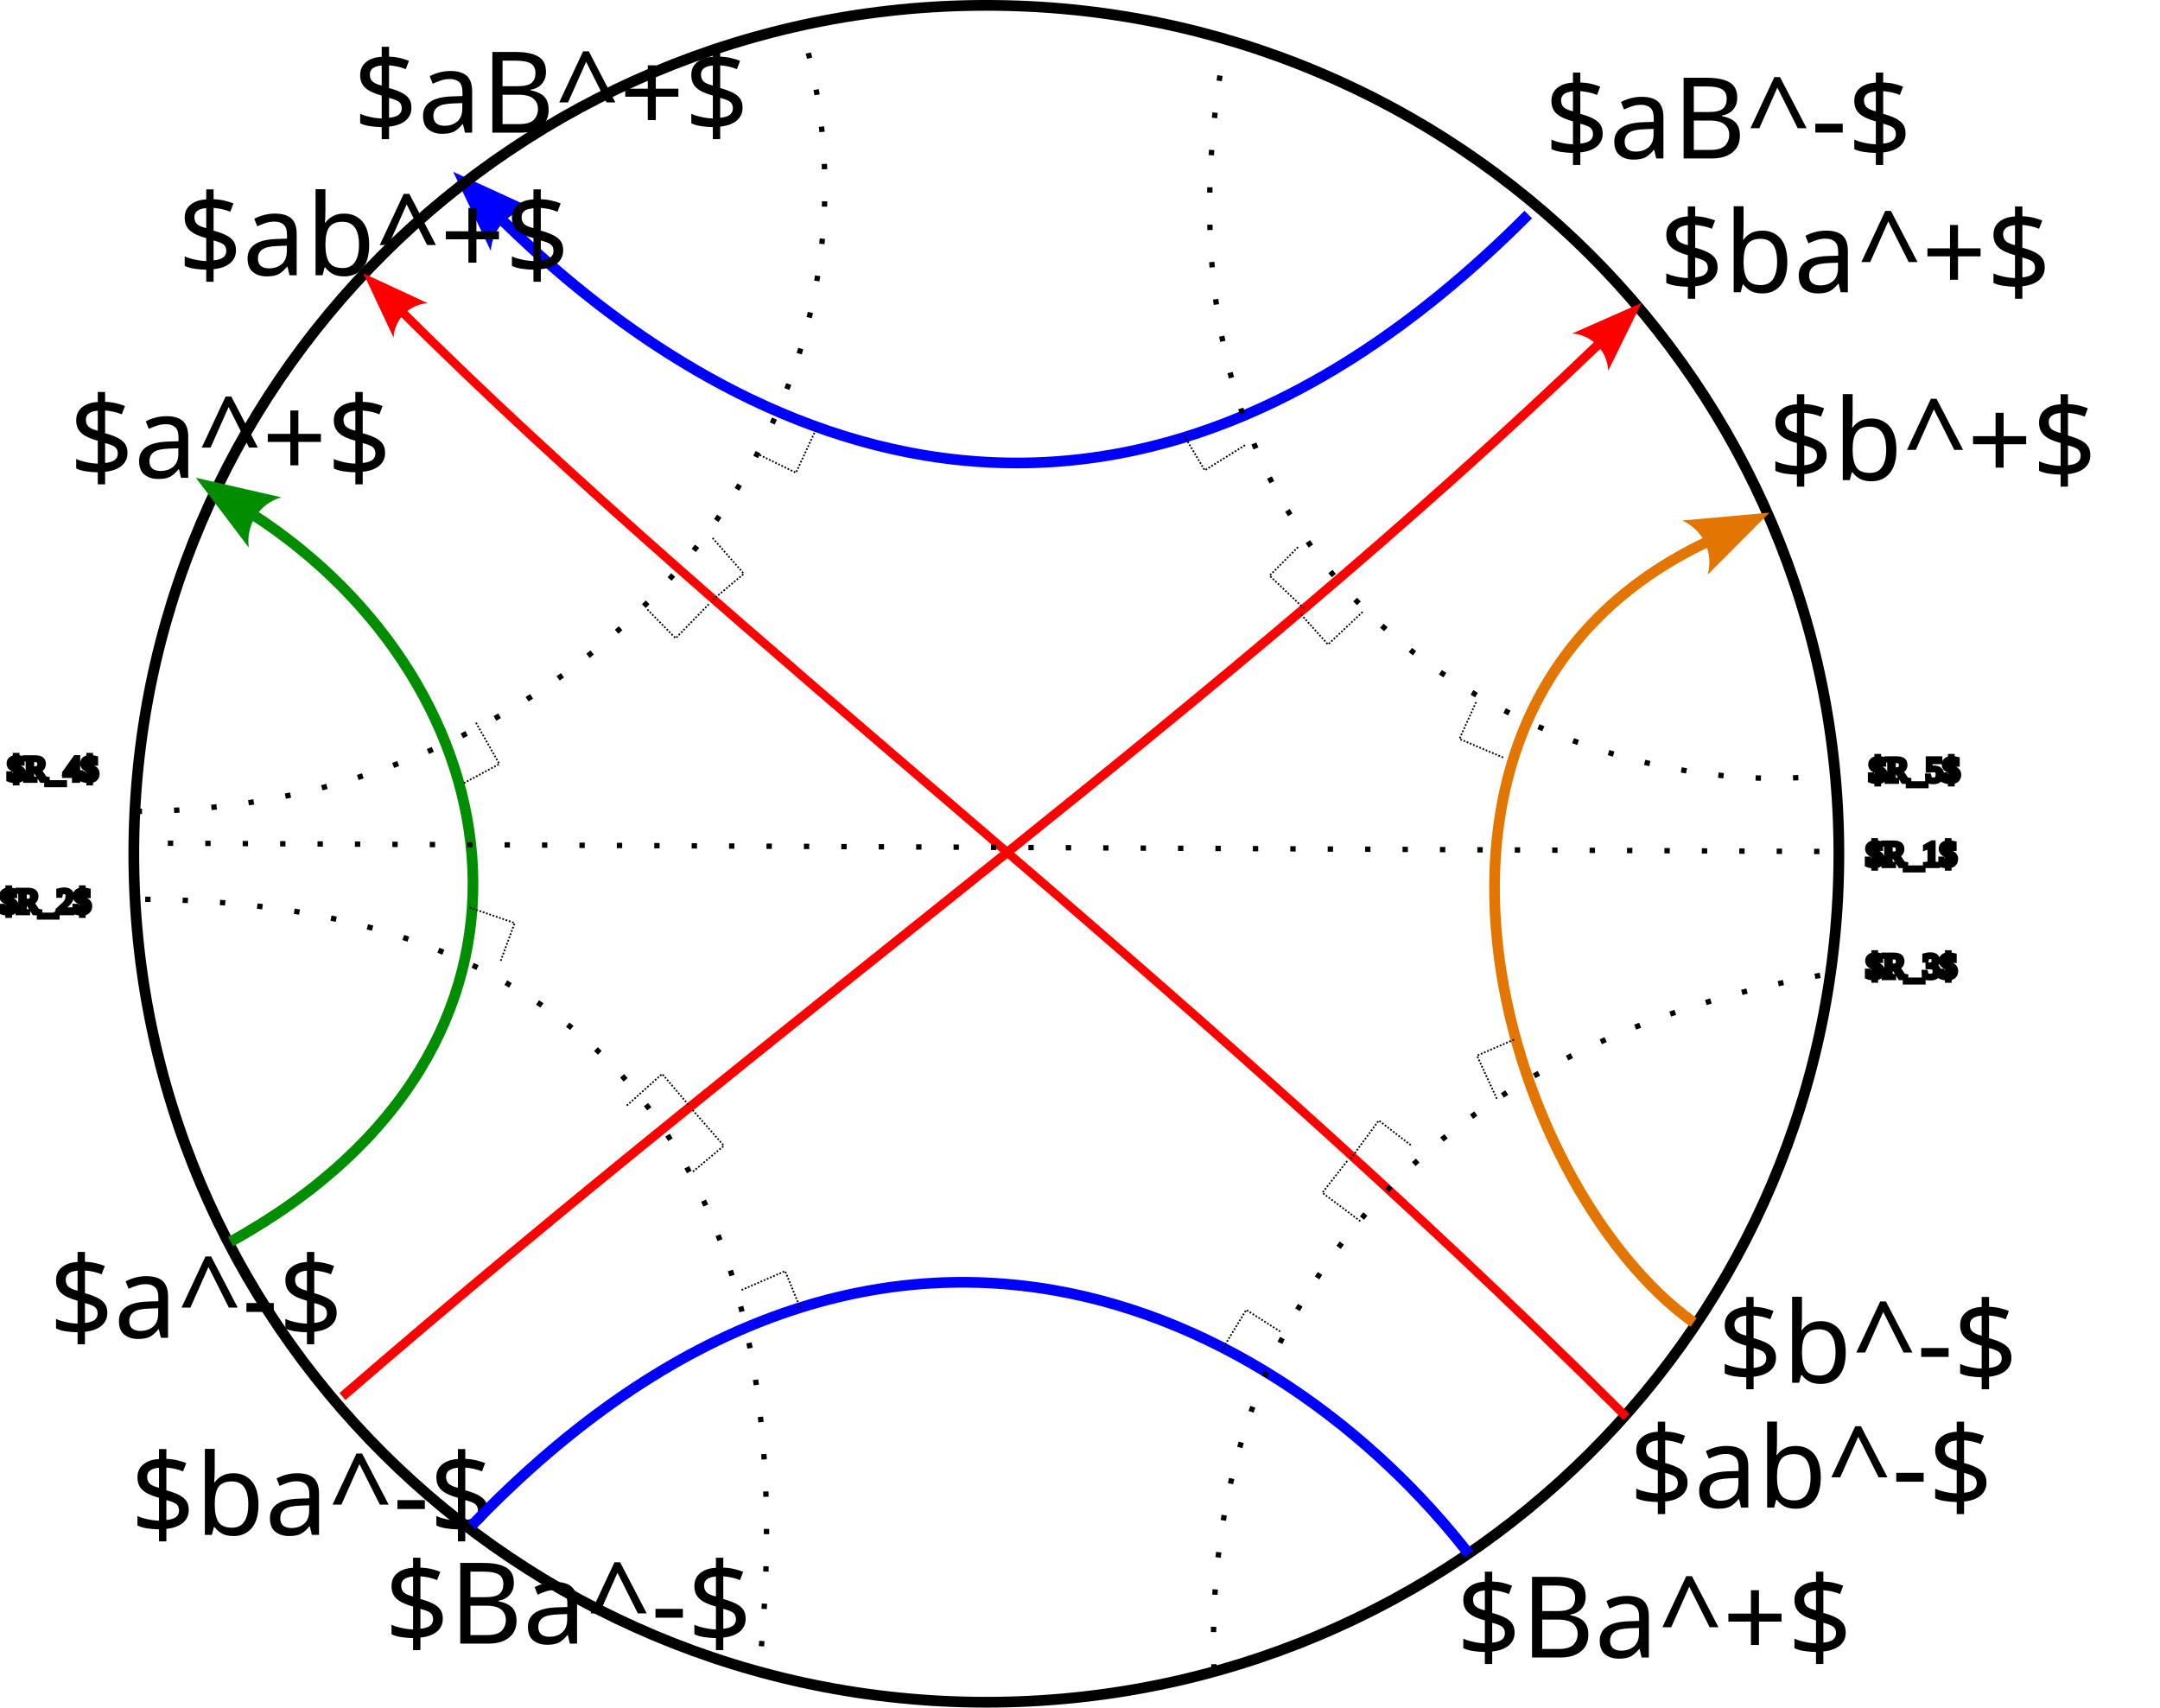
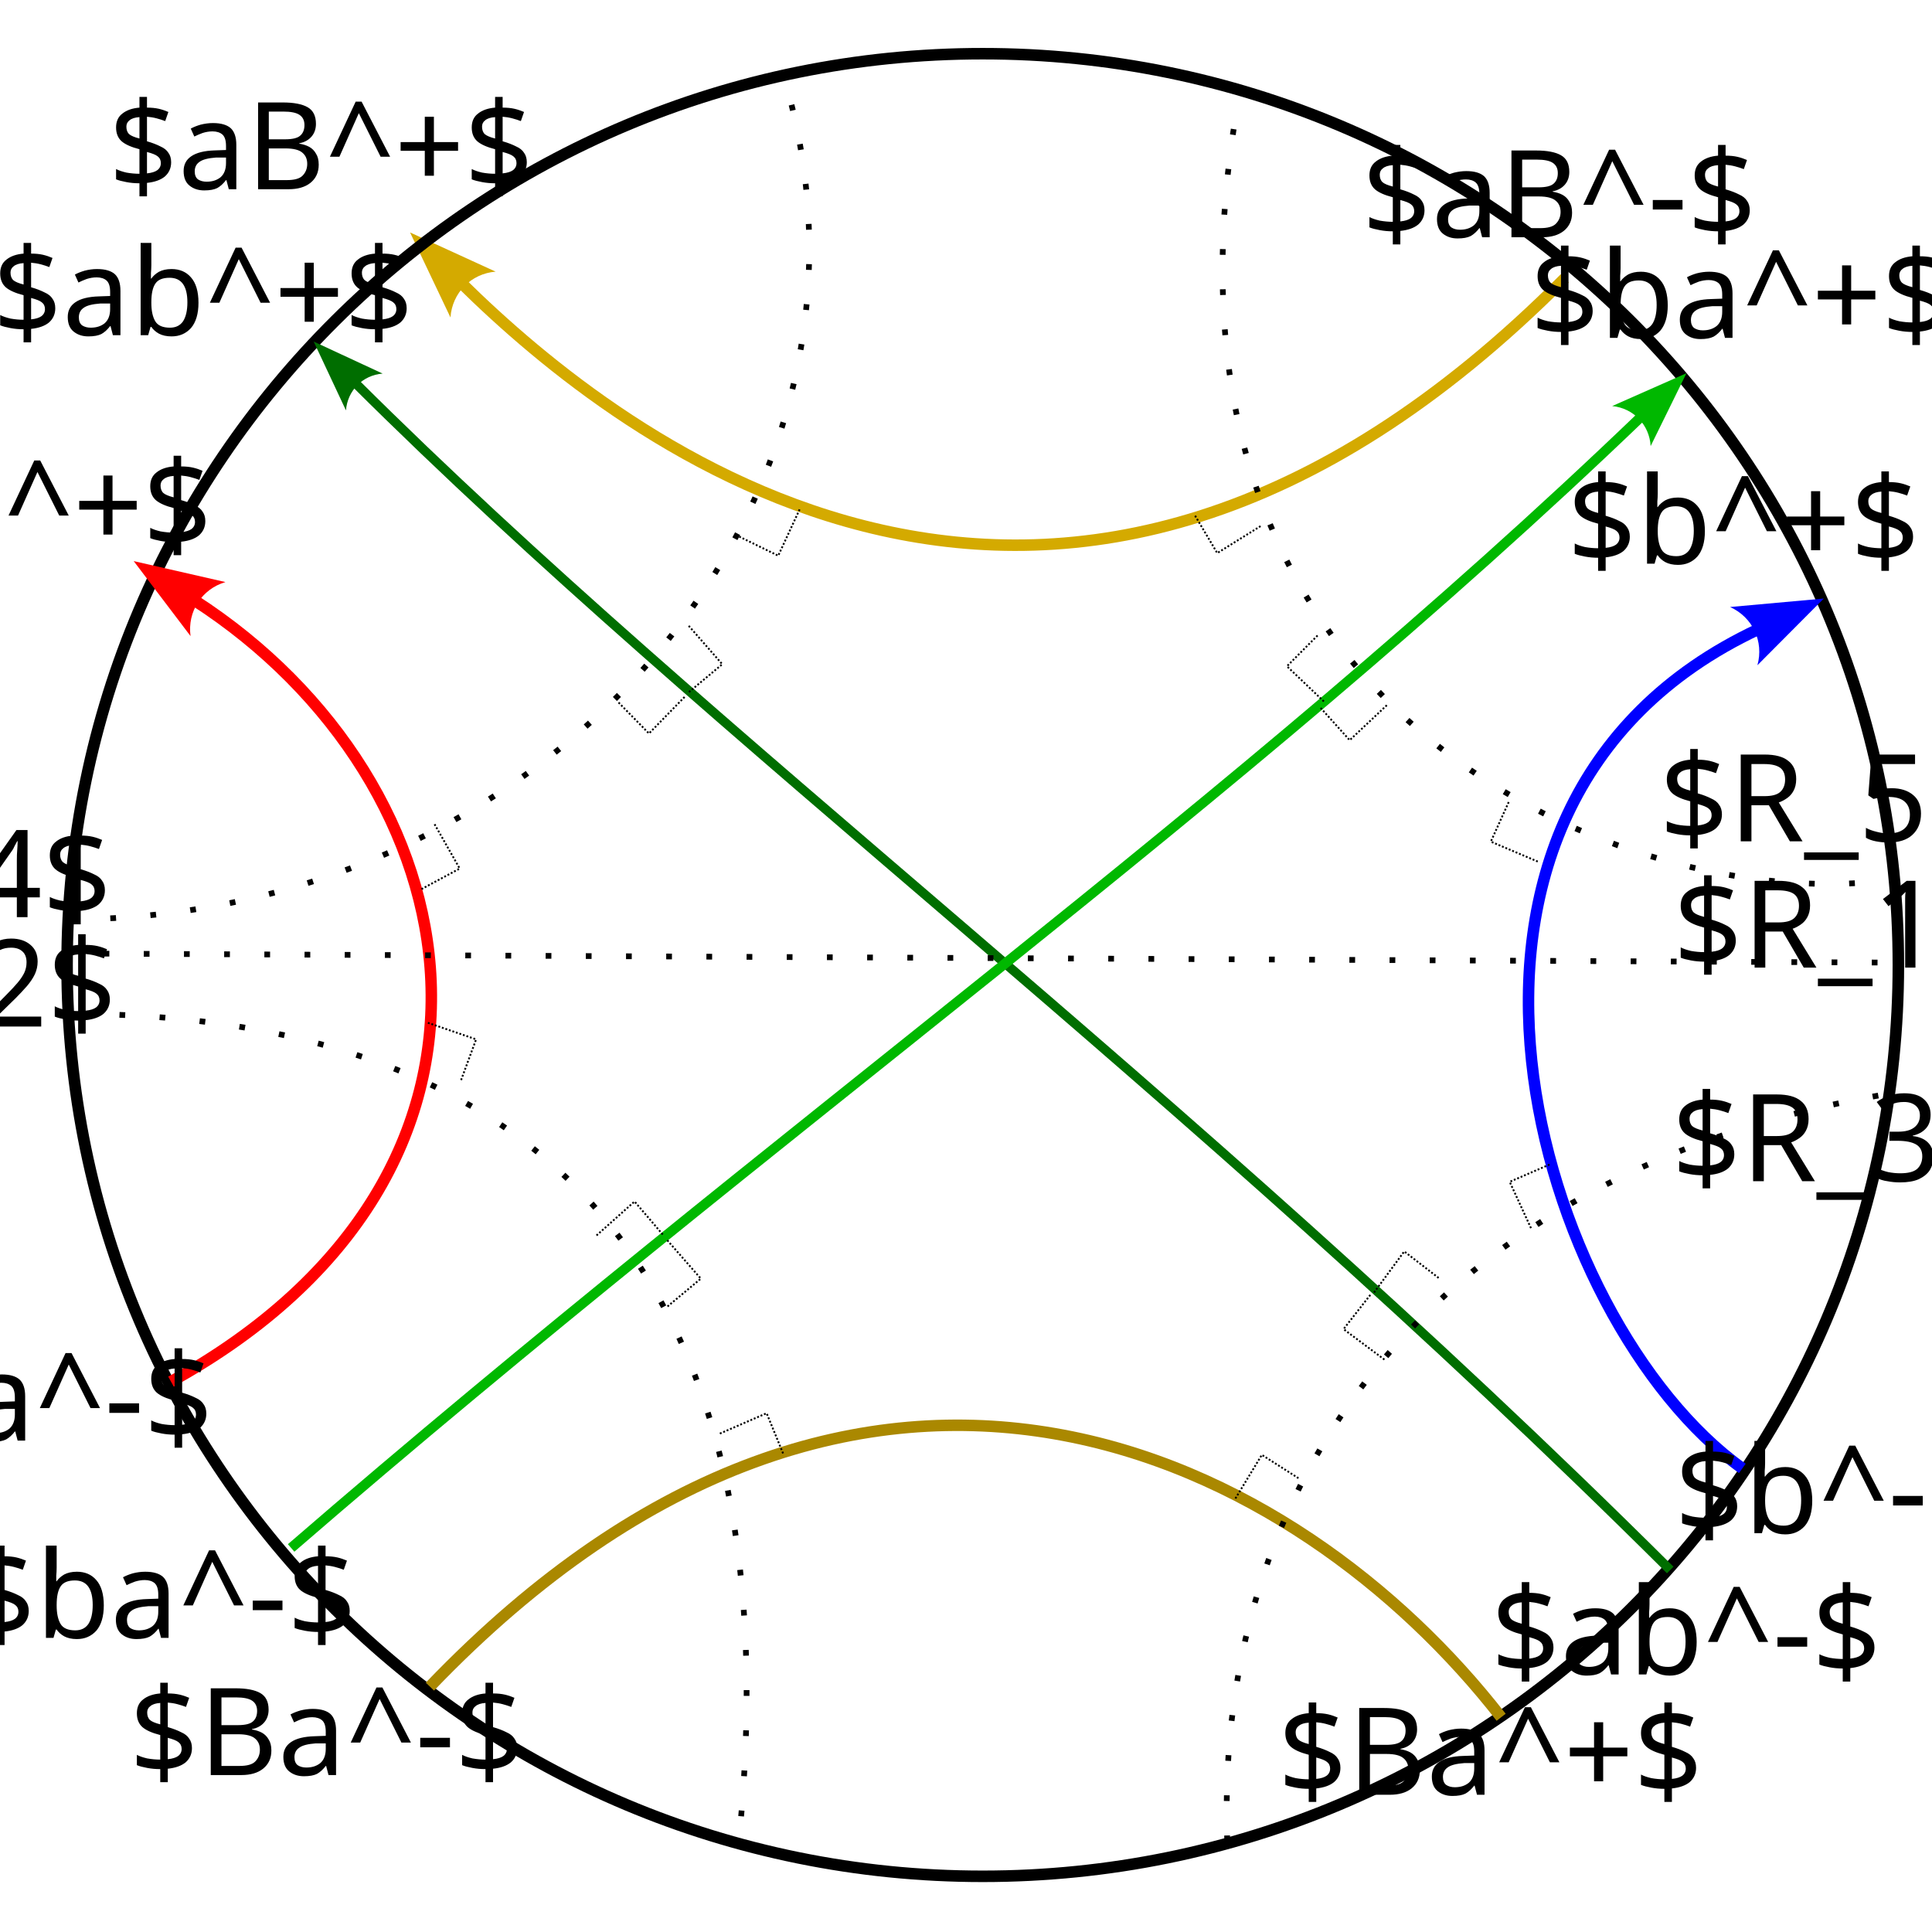
- <svg xmlns="http://www.w3.org/2000/svg" width="202.059mm" height="159.75mm" viewBox="0 0 202.059 159.75" version="1.1" id="svg8">
+ <svg xmlns="http://www.w3.org/2000/svg" width="3in" height="3in" viewBox="0 0 76.2 76.2" version="1.1" id="svg8">
  <defs id="defs2">
    <marker style="overflow:visible" id="marker8" refX="0" refY="0" orient="auto-start-reverse" markerWidth="1" markerHeight="1" viewBox="0 0 1 1" preserveAspectRatio="xMidYMid">
      <path transform="scale(0.7)" d="M -2,-4 9,0 -2,4 c 2,-2.33 2,-5.66 0,-8 z" style="fill:context-stroke;fill-rule:evenodd;stroke:none" id="path8" />
    </marker>
    <marker style="overflow:visible" id="marker6" refX="0" refY="0" orient="auto-start-reverse" markerWidth="1" markerHeight="1" viewBox="0 0 1 1" preserveAspectRatio="xMidYMid">
      <path transform="scale(0.7)" d="M -2,-4 9,0 -2,4 c 2,-2.33 2,-5.66 0,-8 z" style="fill:context-stroke;fill-rule:evenodd;stroke:none" id="path6" />
    </marker>
    <marker style="overflow:visible" id="marker5" refX="0" refY="0" orient="auto-start-reverse" markerWidth="1" markerHeight="1" viewBox="0 0 1 1" preserveAspectRatio="xMidYMid">
      <path transform="scale(0.7)" d="M -2,-4 9,0 -2,4 c 2,-2.33 2,-5.66 0,-8 z" style="fill:context-stroke;fill-rule:evenodd;stroke:none" id="path5" />
    </marker>
    <marker style="overflow:visible" id="marker4" refX="0" refY="0" orient="auto-start-reverse" markerWidth="1" markerHeight="1" viewBox="0 0 1 1" preserveAspectRatio="xMidYMid">
      <path transform="scale(0.7)" d="M -2,-4 9,0 -2,4 c 2,-2.33 2,-5.66 0,-8 z" style="fill:context-stroke;fill-rule:evenodd;stroke:none" id="path4" />
    </marker>
    <marker style="overflow:visible" id="ConcaveTriangle" refX="0" refY="0" orient="auto-start-reverse" markerWidth="1" markerHeight="1" viewBox="0 0 1 1" preserveAspectRatio="xMidYMid">
      <path transform="scale(0.7)" d="M -2,-4 9,0 -2,4 c 2,-2.33 2,-5.66 0,-8 z" style="fill:context-stroke;fill-rule:evenodd;stroke:none" id="path7" />
    </marker>
    <rect x="644.477" y="100.005" width="63.64" height="68.69" id="rect4" />
    <marker style="overflow:visible" id="marker2263" refX="0" refY="0" orient="auto">
      <path transform="scale(0.8)" style="fill:none;fill-opacity:0.75;fill-rule:evenodd;stroke:#e37600;stroke-width:1pt;stroke-opacity:1" d="M 0,5.65 V -5.65" id="path2261" />
    </marker>
    <marker style="overflow:visible" id="DotS" refX="0" refY="0" orient="auto">
      <path transform="matrix(0.2,0,0,0.2,1.48,0.2)" style="fill:#e37600;fill-opacity:1;fill-rule:evenodd;stroke:#e37600;stroke-width:1pt;stroke-opacity:1" d="m -2.5,-1 c 0,2.76 -2.24,5 -5,5 -2.76,0 -5,-2.24 -5,-5 0,-2.76 2.24,-5 5,-5 2.76,0 5,2.24 5,5 z" id="path906" />
    </marker>
    <marker style="overflow:visible" id="marker1201" refX="0" refY="0" orient="auto">
      <path transform="matrix(-0.4,0,0,-0.4,-4,0)" style="fill:#0000ff;fill-opacity:1;fill-rule:evenodd;stroke:#0000ff;stroke-width:1pt;stroke-opacity:1" d="M 0,0 5,-5 -12.5,0 5,5 Z" id="path1199" />
    </marker>
    <marker style="overflow:visible" id="Arrow1Lend" refX="0" refY="0" orient="auto">
      <path transform="matrix(-0.8,0,0,-0.8,-10,0)" style="fill:#0000ff;fill-opacity:1;fill-rule:evenodd;stroke:#0000ff;stroke-width:1pt;stroke-opacity:1" d="M 0,0 5,-5 -12.5,0 5,5 Z" id="path842" />
    </marker>
    <marker style="overflow:visible" id="marker1123" refX="0" refY="0" orient="auto">
      <path transform="matrix(-0.4,0,0,-0.4,-4,0)" style="fill:#0000ff;fill-opacity:1;fill-rule:evenodd;stroke:#0000ff;stroke-width:1pt;stroke-opacity:1" d="M 0,0 5,-5 -12.5,0 5,5 Z" id="path1121" />
    </marker>
    <marker style="overflow:visible" id="Arrow1Mend" refX="0" refY="0" orient="auto">
      <path transform="matrix(-0.4,0,0,-0.4,-4,0)" style="fill:#0000ff;fill-opacity:1;fill-rule:evenodd;stroke:#0000ff;stroke-width:1pt;stroke-opacity:1" d="M 0,0 5,-5 -12.5,0 5,5 Z" id="path848" />
    </marker>
    <rect x="644.477" y="100.005" width="63.64" height="68.69" id="rect4-5" />
    <rect x="644.477" y="100.005" width="63.64" height="68.69" id="rect4-5-6" />
    <rect x="644.477" y="100.005" width="63.64" height="68.69" id="rect4-5-6-1" />
    <rect x="644.477" y="100.005" width="63.64" height="68.69" id="rect4-5-6-1-0" />
    <pattern id="EMFhbasepattern" patternUnits="userSpaceOnUse" width="6" height="6" x="0" y="0" />
  </defs>
  <g id="layer1" transform="translate(-35.01147,-44.01734)">
-     <path style="fill:none;stroke:#0000ff;stroke-width:1;stroke-linecap:butt;stroke-linejoin:miter;stroke-miterlimit:4;stroke-dasharray:none;stroke-opacity:1;marker-start:url(#ConcaveTriangle)" d="M 81.892,64.514 C 95.637,78.062 133.795,108.484 177.973,64.088" id="path1393-8-5" />
-     <ellipse style="fill:none;stroke:#000000;stroke-width:1.005;stroke-miterlimit:4;stroke-dasharray:none;stroke-opacity:1" id="path833" cx="127.28" cy="123.892" rx="79.751" ry="79.373" />
-     <path style="fill:none;stroke:#ff0000;stroke-width:0.809;stroke-linecap:butt;stroke-linejoin:miter;stroke-miterlimit:4;stroke-dasharray:none;stroke-opacity:1;marker-end:url(#marker4)" d="M 187.16,176.587 C 144.437,134.078 103.91,104.356 72.616,73.185" id="path835" />
-     <path style="fill:none;stroke:#ff0000;stroke-width:0.863;stroke-linecap:butt;stroke-linejoin:miter;stroke-miterlimit:4;stroke-dasharray:none;stroke-opacity:1;marker-end:url(#marker5)" d="M 67.045,174.664 C 109.583,137.846 149.23,110.131 184.653,76.115" id="path837" />
-     <path style="fill:none;stroke:#e37600;stroke-width:1;stroke-linecap:butt;stroke-linejoin:miter;stroke-miterlimit:4;stroke-dasharray:none;stroke-opacity:1;marker-start:url(#marker6)" d="M 194.832,94.653 C 161.854,110.138 175.629,154.996 193.441,167.736" id="path1393-8" />
-     <text xml:space="preserve" style="font-style:normal;font-weight:normal;font-size:10.583px;line-height:1.25;font-family:sans-serif;fill:#000000;fill-opacity:1;stroke:none;stroke-width:0.265" x="190.23" y="71.36" id="text1461-1">
-       <tspan id="tspan1459-1" x="190.23" y="71.36" style="stroke-width:0.265">$ba^+$</tspan>
+     <path style="fill:none;stroke:#d4aa00;stroke-width:0.453;stroke-linecap:butt;stroke-linejoin:miter;stroke-miterlimit:4;stroke-dasharray:none;stroke-opacity:1;marker-start:url(#ConcaveTriangle)" d="m 53.217,55.189 c 6.224,6.135 23.504,19.911 43.51,-0.193" id="path1393-8-5" />
+     <ellipse style="fill:none;stroke:#000000;stroke-width:0.455;stroke-miterlimit:4;stroke-dasharray:none;stroke-opacity:1" id="path833" cx="73.771" cy="82.078" rx="36.114" ry="35.943" />
+     <path style="fill:none;stroke:#006e00;stroke-width:0.366;stroke-linecap:butt;stroke-linejoin:miter;stroke-miterlimit:4;stroke-dasharray:none;stroke-opacity:1;marker-end:url(#marker4)" d="M 100.887,105.94 C 81.54,86.69 63.188,73.231 49.017,59.116" id="path835" />
+     <path style="fill:none;stroke:#00b800;stroke-width:0.391;stroke-linecap:butt;stroke-linejoin:miter;stroke-miterlimit:4;stroke-dasharray:none;stroke-opacity:1;marker-end:url(#marker5)" d="M 46.494,105.07 C 65.757,88.397 83.71,75.846 99.751,60.443" id="path837" />
+     <path style="fill:none;stroke:#0000ff;stroke-width:0.453;stroke-linecap:butt;stroke-linejoin:miter;stroke-miterlimit:4;stroke-dasharray:none;stroke-opacity:1;marker-start:url(#marker6)" d="m 104.361,68.837 c -14.934,7.012 -8.696,27.326 -0.63,33.095" id="path1393-8" />
+     <text xml:space="preserve" style="font-style:normal;font-weight:normal;font-size:4.793px;line-height:1.25;font-family:sans-serif;text-align:center;text-anchor:middle;fill:#000000;fill-opacity:1;stroke:none;stroke-width:0.12" x="106.775" y="57.344" id="text1461-1">
+       <tspan id="tspan1459-1" x="106.775" y="57.344" style="text-align:center;text-anchor:middle;stroke-width:0.12">$ba^+$</tspan>
    </text>
-     <text xml:space="preserve" style="font-style:normal;font-weight:normal;font-size:10.583px;line-height:1.25;font-family:sans-serif;fill:#000000;fill-opacity:1;stroke:none;stroke-width:0.265" x="47.213" y="187.609" id="text1461-1-9">
-       <tspan id="tspan1459-1-5" x="47.213" y="187.609" style="stroke-width:0.265">$ba^-$</tspan>
+     <text xml:space="preserve" style="font-style:normal;font-weight:normal;font-size:4.793px;line-height:1.25;font-family:sans-serif;text-align:center;text-anchor:middle;fill:#000000;fill-opacity:1;stroke:none;stroke-width:0.12" x="44.493" y="108.616" id="text1461-1-9">
+       <tspan id="tspan1459-1-5" x="44.493" y="108.616" style="text-align:center;text-anchor:middle;stroke-width:0.12">$ba^-$</tspan>
    </text>
-     <text xml:space="preserve" style="font-style:normal;font-weight:normal;font-size:10.583px;line-height:1.25;font-family:sans-serif;fill:#000000;fill-opacity:1;stroke:none;stroke-width:0.265" x="51.633" y="69.768" id="text1461-1-6">
-       <tspan id="tspan1459-1-8" x="51.633" y="69.768" style="stroke-width:0.265">$ab^+$</tspan>
+     <text xml:space="preserve" style="font-style:normal;font-weight:normal;font-size:4.793px;line-height:1.25;font-family:sans-serif;text-align:center;text-anchor:middle;fill:#000000;fill-opacity:1;stroke:none;stroke-width:0.12" x="46.139" y="57.237" id="text1461-1-6">
+       <tspan id="tspan1459-1-8" x="46.139" y="57.237" style="text-align:center;text-anchor:middle;stroke-width:0.12">$ab^+$</tspan>
    </text>
-     <text xml:space="preserve" style="font-style:normal;font-weight:normal;font-size:10.583px;line-height:1.25;font-family:sans-serif;fill:#000000;fill-opacity:1;stroke:none;stroke-width:0.265" x="187.42" y="185.054" id="text1461-1-6-0">
-       <tspan id="tspan1459-1-8-5" x="187.42" y="185.054" style="stroke-width:0.265">$ab^-$</tspan>
+     <text xml:space="preserve" style="font-style:normal;font-weight:normal;font-size:4.793px;line-height:1.25;font-family:sans-serif;text-align:center;text-anchor:middle;fill:#000000;fill-opacity:1;stroke:none;stroke-width:0.12" x="104.63" y="110.058" id="text1461-1-6-0">
+       <tspan id="tspan1459-1-8-5" x="104.63" y="110.058" style="text-align:center;text-anchor:middle;stroke-width:0.12">$ab^-$</tspan>
    </text>
-     <text xml:space="preserve" style="font-style:normal;font-weight:normal;font-size:10.583px;line-height:1.25;font-family:sans-serif;fill:#000000;fill-opacity:1;stroke:none;stroke-width:0.265" x="195.697" y="173.378" id="text1461-5-2">
-       <tspan id="tspan1459-0-8" x="195.697" y="173.378" style="stroke-width:0.265">$b^-$</tspan>
+     <text xml:space="preserve" style="font-style:normal;font-weight:normal;font-size:4.793px;line-height:1.25;font-family:sans-serif;text-align:center;text-anchor:middle;fill:#000000;fill-opacity:1;stroke:none;stroke-width:0.12" x="110.53" y="104.487" id="text1461-5-2">
+       <tspan id="tspan1459-0-8" x="110.53" y="104.487" style="text-align:center;text-anchor:middle;stroke-width:0.12">$b^-$</tspan>
    </text>
-     <text xml:space="preserve" style="font-style:normal;font-weight:normal;font-size:10.583px;line-height:1.25;font-family:sans-serif;fill:#000000;fill-opacity:1;stroke:none;stroke-width:0.265" x="200.432" y="88.935" id="text1461-5-3">
-       <tspan id="tspan1459-0-1" x="200.432" y="88.935" style="stroke-width:0.265">$b^+$</tspan>
+     <text xml:space="preserve" style="font-style:normal;font-weight:normal;font-size:4.793px;line-height:1.25;font-family:sans-serif;fill:#000000;fill-opacity:1;stroke:none;stroke-width:0.12;text-anchor:middle;text-align:center" x="115.011" y="66.248" id="text1461-5-3">
+       <tspan id="tspan1459-0-1" x="106.897" y="66.248" style="stroke-width:0.12;text-anchor:middle;text-align:center">$b^+$</tspan>
    </text>
-     <path style="fill:none;stroke:#0000ff;stroke-width:1;stroke-linecap:butt;stroke-linejoin:miter;stroke-miterlimit:4;stroke-dasharray:none;stroke-opacity:1" d="M 172.433,189.412 C 154.907,166.868 117.297,146.97 79.132,186.741" id="path1393-8-5-2" />
-     <path style="fill:none;stroke:#008e00;stroke-width:1;stroke-linecap:butt;stroke-linejoin:miter;stroke-miterlimit:4;stroke-dasharray:none;stroke-opacity:1;marker-start:url(#marker8)" d="M 58.628,92.133 C 83.261,108.042 89.61,141.936 56.584,160.178" id="path1393-8-53" />
-     <text xml:space="preserve" style="font-style:normal;font-weight:normal;font-size:10.583px;line-height:1.25;font-family:sans-serif;fill:#000000;fill-opacity:1;stroke:none;stroke-width:0.265" x="41.483" y="88.721" id="text1461-5-3-3">
-       <tspan id="tspan1459-0-1-9" x="41.483" y="88.721" style="stroke-width:0.265">$a^+$</tspan>
+     <text xml:space="preserve" style="font-style:normal;font-weight:normal;font-size:4.793px;line-height:1.25;font-family:sans-serif;text-align:center;text-anchor:middle;fill:#000000;fill-opacity:1;stroke:none;stroke-width:0.12" x="110.239" y="77.197" id="text1461-5-3-4">
+       <tspan id="tspan1459-0-1-4" x="110.239" y="77.197" style="text-align:center;text-anchor:middle;stroke-width:0.12">$R_5$</tspan>
    </text>
-     <text xml:space="preserve" style="font-style:normal;font-weight:normal;font-size:10.583px;line-height:1.25;font-family:sans-serif;fill:#000000;fill-opacity:1;stroke:none;stroke-width:0.265" x="39.598" y="169.173" id="text1461-5-3-3-0">
-       <tspan id="tspan1459-0-1-9-0" x="39.598" y="169.173" style="stroke-width:0.265">$a^-$</tspan>
+     <text xml:space="preserve" style="font-style:normal;font-weight:normal;font-size:4.793px;line-height:1.25;font-family:sans-serif;text-align:center;text-anchor:middle;fill:#000000;fill-opacity:1;stroke:none;stroke-width:0.12" x="35.87" y="80.192" id="text1461-5-3-4-1">
+       <tspan id="tspan1459-0-1-4-5" x="35.87" y="80.192" style="text-align:center;text-anchor:middle;stroke-width:0.12">$R_4$</tspan>
    </text>
-     <text xml:space="preserve" style="font-style:normal;font-weight:normal;font-size:10.583px;line-height:1.25;font-family:sans-serif;fill:#000000;fill-opacity:1;stroke:none;stroke-width:0.265" x="68.045" y="56.427" id="text1461-8">
-       <tspan id="tspan1459-8" x="68.045" y="56.427" style="stroke-width:0.265">$aB^+$</tspan>
+     <text xml:space="preserve" style="font-style:normal;font-weight:normal;font-size:4.793px;line-height:1.25;font-family:sans-serif;text-align:center;text-anchor:middle;fill:#000000;fill-opacity:1;stroke:none;stroke-width:0.12" x="36.068" y="84.501" id="text1461-5-3-4-1-0">
+       <tspan id="tspan1459-0-1-4-5-2" x="36.068" y="84.501" style="text-align:center;text-anchor:middle;stroke-width:0.12">$R_2$</tspan>
    </text>
-     <text xml:space="preserve" style="font-style:normal;font-weight:normal;font-size:10.583px;line-height:1.25;font-family:sans-serif;fill:#000000;fill-opacity:1;stroke:none;stroke-width:0.265" x="179.483" y="58.84" id="text1461-8-4">
-       <tspan id="tspan1459-8-0" x="179.483" y="58.84" style="stroke-width:0.265">$aB^-$</tspan>
+     <text xml:space="preserve" style="font-style:normal;font-weight:normal;font-size:4.793px;line-height:1.25;font-family:sans-serif;text-align:center;text-anchor:middle;fill:#000000;fill-opacity:1;stroke:none;stroke-width:0.12" x="110.784" y="82.177" id="text1461-5-3-4-6">
+       <tspan id="tspan1459-0-1-4-9" x="110.784" y="82.177" style="text-align:center;text-anchor:middle;stroke-width:0.12">$R_1$</tspan>
    </text>
-     <text xml:space="preserve" style="font-style:normal;font-weight:normal;font-size:10.583px;line-height:1.25;font-family:sans-serif;fill:#000000;fill-opacity:1;stroke:none;stroke-width:0.265" x="171.241" y="199.082" id="text1461-8-4-7">
-       <tspan id="tspan1459-8-0-8" x="171.241" y="199.082" style="stroke-width:0.265">$Ba^+$</tspan>
+     <text xml:space="preserve" style="font-style:normal;font-weight:normal;font-size:4.793px;line-height:1.25;font-family:sans-serif;text-align:center;text-anchor:middle;fill:#000000;fill-opacity:1;stroke:none;stroke-width:0.12" x="110.728" y="90.606" id="text1461-5-3-4-6-5">
+       <tspan id="tspan1459-0-1-4-9-1" x="110.728" y="90.606" style="text-align:center;text-anchor:middle;stroke-width:0.12">$R_3$</tspan>
    </text>
-     <text xml:space="preserve" style="font-style:normal;font-weight:normal;font-size:10.583px;line-height:1.25;font-family:sans-serif;fill:#000000;fill-opacity:1;stroke:none;stroke-width:0.265" x="70.981" y="197.781" id="text1461-8-4-7-8">
-       <tspan id="tspan1459-8-0-8-9" x="70.981" y="197.781" style="stroke-width:0.265">$Ba^-$</tspan>
+     <path style="fill:none;stroke:#aa8800;stroke-width:0.453;stroke-linecap:butt;stroke-linejoin:miter;stroke-miterlimit:4;stroke-dasharray:none;stroke-opacity:1" d="M 94.218,111.748 C 86.281,101.539 69.25,92.529 51.967,110.539" id="path1393-8-5-2" />
+     <path style="fill:none;stroke:#ff0000;stroke-width:0.453;stroke-linecap:butt;stroke-linejoin:miter;stroke-miterlimit:4;stroke-dasharray:none;stroke-opacity:1;marker-start:url(#marker8)" d="M 42.682,67.696 C 53.837,74.9 56.712,90.249 41.756,98.51" id="path1393-8-53" />
+     <text xml:space="preserve" style="font-style:normal;font-weight:normal;font-size:4.793px;line-height:1.25;font-family:sans-serif;text-align:center;text-anchor:middle;fill:#000000;fill-opacity:1;stroke:none;stroke-width:0.12" x="39.671" y="65.631" id="text1461-5-3-3">
+       <tspan id="tspan1459-0-1-9" x="39.671" y="65.631" style="text-align:center;text-anchor:middle;stroke-width:0.12">$a^+$</tspan>
    </text>
-     <path style="fill:#000000;stroke:#000000;stroke-width:0.5;stroke-dasharray:0.5, 3;stroke-dashoffset:0;stroke-opacity:1" d="m 47.214,122.885 160.094,0.802" id="path1" />
-     <path style="fill:none;stroke:#000000;stroke-width:0.5;stroke-dasharray:0.5, 3;stroke-dashoffset:0;stroke-opacity:1" d="m 47.798,119.924 c 41.3,-0.171 71.94,-35.364 62.729,-71.363" id="path1-3" />
-     <path style="fill:none;stroke:#000000;stroke-width:0.5;stroke-dasharray:0.5, 3;stroke-dashoffset:0;stroke-opacity:1" d="m 149.728,47.638 c -10.266,54.124 32.713,71.008 54.75,69.043" id="path1-3-9" />
-     <path style="fill:none;stroke:#000000;stroke-width:0.5;stroke-dasharray:0.5, 3;stroke-dashoffset:0;stroke-opacity:1" d="m 48.596,128.147 c 47.088,0.379 61.363,30.79 57.532,71.138" id="path2" />
-     <path style="fill:none;stroke:#000000;stroke-width:0.5;stroke-dasharray:0.5, 3;stroke-dashoffset:0;stroke-opacity:1" d="m 148.578,200.206 c -1.202,-32.492 19.121,-59.194 59.087,-65.339" id="path3" />
-     <text xml:space="preserve" transform="matrix(0.2645833,0,0,0.2645833,39.34074,87.74403)" id="text4" style="white-space:pre;shape-inside:url(#rect4);display:inline;fill:none;stroke:#000000;stroke-width:1.89;stroke-dasharray:none;stroke-dashoffset:0;stroke-opacity:1">
-       <tspan x="644.477" y="110.954" id="tspan6">$R_5$</tspan>
+     <text xml:space="preserve" style="font-style:normal;font-weight:normal;font-size:4.793px;line-height:1.25;font-family:sans-serif;text-align:center;text-anchor:middle;fill:#000000;fill-opacity:1;stroke:none;stroke-width:0.12" x="40.307" y="100.835" id="text1461-5-3-3-0">
+       <tspan id="tspan1459-0-1-9-0" x="40.307" y="100.835" style="text-align:center;text-anchor:middle;stroke-width:0.12">$a^-$</tspan>
    </text>
-     <text xml:space="preserve" transform="matrix(0.2645833,0,0,0.2645833,-134.8041,87.64713)" id="text4-4" style="white-space:pre;shape-inside:url(#rect4-5);display:inline;fill:none;stroke:#000000;stroke-width:1.89;stroke-dasharray:none;stroke-dashoffset:0;stroke-opacity:1">
-       <tspan x="644.477" y="110.954" id="tspan7">$R_4$</tspan>
+     <text xml:space="preserve" style="font-style:normal;font-weight:normal;font-size:4.793px;line-height:1.25;font-family:sans-serif;text-align:center;text-anchor:middle;fill:#000000;fill-opacity:1;stroke:none;stroke-width:0.12" x="50.791" y="51.48" id="text1461-8">
+       <tspan id="tspan1459-8" x="50.791" y="51.48" style="text-align:center;text-anchor:middle;stroke-width:0.12">$aB^+$</tspan>
    </text>
-     <text xml:space="preserve" transform="matrix(0.2645833,0,0,0.2645833,39.0509,95.62128)" id="text4-4-4" style="white-space:pre;shape-inside:url(#rect4-5-6);display:inline;fill:none;stroke:#000000;stroke-width:1.89;stroke-dasharray:none;stroke-dashoffset:0;stroke-opacity:1">
-       <tspan x="644.477" y="110.954" id="tspan8">$R_1$</tspan>
+     <text xml:space="preserve" style="font-style:normal;font-weight:normal;font-size:4.793px;line-height:1.25;font-family:sans-serif;text-align:center;text-anchor:middle;fill:#000000;fill-opacity:1;stroke:none;stroke-width:0.12" x="99.626" y="53.375" id="text1461-8-4">
+       <tspan id="tspan1459-8-0" x="99.626" y="53.375" style="text-align:center;text-anchor:middle;stroke-width:0.12">$aB^-$</tspan>
    </text>
-     <text xml:space="preserve" transform="matrix(0.2645833,0,0,0.2645833,-135.4966,100.0376)" id="text4-4-4-9" style="white-space:pre;shape-inside:url(#rect4-5-6-1);display:inline;fill:none;stroke:#000000;stroke-width:1.89;stroke-dasharray:none;stroke-dashoffset:0;stroke-opacity:1">
-       <tspan x="644.477" y="110.954" id="tspan9">$R_2$</tspan>
+     <text xml:space="preserve" style="font-style:normal;font-weight:normal;font-size:4.793px;line-height:1.25;font-family:sans-serif;text-align:center;text-anchor:middle;fill:#000000;fill-opacity:1;stroke:none;stroke-width:0.12" x="96.909" y="114.804" id="text1461-8-4-7">
+       <tspan id="tspan1459-8-0-8" x="96.909" y="114.804" style="text-align:center;text-anchor:middle;stroke-width:0.12">$Ba^+$</tspan>
    </text>
-     <text xml:space="preserve" transform="matrix(0.2645833,0,0,0.2645833,39.05897,106.1073)" id="text4-4-4-9-3" style="white-space:pre;shape-inside:url(#rect4-5-6-1-0);display:inline;fill:none;stroke:#000000;stroke-width:1.89;stroke-dasharray:none;stroke-dashoffset:0;stroke-opacity:1">
-       <tspan x="644.477" y="110.954" id="tspan10">$R_3$</tspan>
+     <text xml:space="preserve" style="font-style:normal;font-weight:normal;font-size:4.793px;line-height:1.25;font-family:sans-serif;text-align:center;text-anchor:middle;fill:#000000;fill-opacity:1;stroke:none;stroke-width:0.12" x="51.012" y="114.026" id="text1461-8-4-7-8">
+       <tspan id="tspan1459-8-0-8-9" x="51.012" y="114.026" style="text-align:center;text-anchor:middle;stroke-width:0.12">$Ba^-$</tspan>
    </text>
-     <path style="fill:none;stroke:#000000;stroke-width:0.161;stroke-dasharray:0.161, 0.161;stroke-dashoffset:0;stroke-opacity:1" d="m 79.537,111.63 2.19,3.863 -3.339,1.794" id="path4-8-3" />
-     <path style="fill:none;stroke:#000000;stroke-width:0.161;stroke-dasharray:0.161, 0.161;stroke-dashoffset:0;stroke-opacity:1" d="m 104.387,164.704 4.071,-1.773 1.434,3.508" id="path4-8-3-5" />
-     <path style="fill:none;stroke:#000000;stroke-width:0.161;stroke-dasharray:0.161, 0.161;stroke-dashoffset:0;stroke-opacity:1" d="m 149.29,170.355 2.301,-3.797 3.196,2.037" id="path4-8-3-5-7" />
-     <path style="fill:none;stroke:#000000;stroke-width:0.161;stroke-dasharray:0.161, 0.161;stroke-dashoffset:0;stroke-opacity:1" d="m 162.267,158.261 -3.559,-2.655 2.335,-2.986" id="path4-8-3-5-7-6" />
-     <path style="fill:none;stroke:#000000;stroke-width:0.161;stroke-dasharray:0.161, 0.161;stroke-dashoffset:0;stroke-opacity:1" d="m 78.957,128.925 4.2,1.442 -1.312,3.556" id="path4-8-3-2" />
-     <path style="fill:none;stroke:#000000;stroke-width:0.161;stroke-dasharray:0.161, 0.161;stroke-dashoffset:0;stroke-opacity:1" d="m 175.622,114.883 -4.087,-1.736 1.56,-3.454" id="path4-8-3-2-2" />
-     <path style="fill:none;stroke:#000000;stroke-width:0.161;stroke-dasharray:0.161, 0.161;stroke-dashoffset:0;stroke-opacity:1" d="m 175.033,146.809 -1.855,-4.034 3.479,-1.505" id="path4-8-3-2-2-2" />
-     <path style="fill:none;stroke:#000000;stroke-width:0.161;stroke-dasharray:0.161, 0.161;stroke-dashoffset:0;stroke-opacity:1" d="m 161.363,152.417 2.63,-3.577 3.002,2.314" id="path4-8-3-5-7-3" />
-     <path style="fill:none;stroke:#000000;stroke-width:0.161;stroke-dasharray:0.161, 0.161;stroke-dashoffset:0;stroke-opacity:1" d="m 99.807,147.864 2.923,3.343 -2.909,2.43" id="path4-8-3-5-7-62" />
-     <path style="fill:none;stroke:#000000;stroke-width:0.161;stroke-dasharray:0.161, 0.161;stroke-dashoffset:0;stroke-opacity:1" d="m 93.643,147.445 3.312,-2.957 2.46,2.883" id="path4-8-3-5-7-62-1" />
-     <path style="fill:none;stroke:#000000;stroke-width:0.161;stroke-dasharray:0.161, 0.161;stroke-dashoffset:0;stroke-opacity:1" d="m 101.676,94.352 2.923,3.343 -2.909,2.43" id="path4-8-3-5-7-62-4" />
-     <path style="fill:none;stroke:#000000;stroke-width:0.161;stroke-dasharray:0.161, 0.161;stroke-dashoffset:0;stroke-opacity:1" d="m 101.312,100.548 -3.099,3.18 -2.654,-2.706" id="path4-8-3-5-7-62-43" />
-     <path style="fill:none;stroke:#000000;stroke-width:0.161;stroke-dasharray:0.161, 0.161;stroke-dashoffset:0;stroke-opacity:1" d="m 162.475,101.267 -3.233,3.043 -2.535,-2.818" id="path4-8-3-5-7-62-9" />
-     <path style="fill:none;stroke:#000000;stroke-width:0.161;stroke-dasharray:0.161, 0.161;stroke-dashoffset:0;stroke-opacity:1" d="m 156.991,100.935 -3.216,-3.062 2.675,-2.685" id="path4-8-3-5-7-62-9-7" />
-     <path style="fill:none;stroke:#000000;stroke-width:0.161;stroke-dasharray:0.161, 0.161;stroke-dashoffset:0;stroke-opacity:1" d="m 111.333,84.213 -1.863,4.03 -3.404,-1.668" id="path4-8-3-5-7-62-9-5" />
-     <path style="fill:none;stroke:#000000;stroke-width:0.161;stroke-dasharray:0.161, 0.161;stroke-dashoffset:0;stroke-opacity:1" d="m 151.476,85.67 -3.769,2.348 -1.931,-3.261" id="path4-8-3-5-7-62-9-4" />
+     <path style="fill:#000000;stroke:#000000;stroke-width:0.226;stroke-dasharray:0.226, 1.359;stroke-dashoffset:0;stroke-opacity:1" d="m 37.513,81.622 72.498,0.363" id="path1" />
+     <path style="fill:none;stroke:#000000;stroke-width:0.226;stroke-dasharray:0.226, 1.359;stroke-dashoffset:0;stroke-opacity:1" d="m 37.778,80.281 c 18.702,-0.077 32.577,-16.014 28.406,-32.316" id="path1-3" />
+     <path style="fill:none;stroke:#000000;stroke-width:0.226;stroke-dasharray:0.226, 1.359;stroke-dashoffset:0;stroke-opacity:1" d="M 83.936,47.547 C 79.287,72.057 98.75,79.703 108.729,78.813" id="path1-3-9" />
+     <path style="fill:none;stroke:#000000;stroke-width:0.226;stroke-dasharray:0.226, 1.359;stroke-dashoffset:0;stroke-opacity:1" d="m 38.139,84.005 c 21.324,0.172 27.788,13.943 26.053,32.214" id="path2" />
+     <path style="fill:none;stroke:#000000;stroke-width:0.226;stroke-dasharray:0.226, 1.359;stroke-dashoffset:0;stroke-opacity:1" d="M 83.415,116.636 C 82.871,101.922 92.074,89.83 110.172,87.047" id="path3" />
+     <path style="fill:none;stroke:#000000;stroke-width:0.073;stroke-dasharray:0.073, 0.073;stroke-dashoffset:0;stroke-opacity:1" d="m 52.151,76.525 0.992,1.749 -1.512,0.813" id="path4-8-3" />
+     <path style="fill:none;stroke:#000000;stroke-width:0.073;stroke-dasharray:0.073, 0.073;stroke-dashoffset:0;stroke-opacity:1" d="m 63.404,100.559 1.844,-0.803 0.65,1.589" id="path4-8-3-5" />
+     <path style="fill:none;stroke:#000000;stroke-width:0.073;stroke-dasharray:0.073, 0.073;stroke-dashoffset:0;stroke-opacity:1" d="m 83.738,103.118 1.042,-1.72 1.447,0.922" id="path4-8-3-5-7" />
+     <path style="fill:none;stroke:#000000;stroke-width:0.073;stroke-dasharray:0.073, 0.073;stroke-dashoffset:0;stroke-opacity:1" d="m 89.614,97.641 -1.612,-1.202 1.057,-1.352" id="path4-8-3-5-7-6" />
+     <path style="fill:none;stroke:#000000;stroke-width:0.073;stroke-dasharray:0.073, 0.073;stroke-dashoffset:0;stroke-opacity:1" d="m 51.888,84.357 1.902,0.653 -0.594,1.61" id="path4-8-3-2" />
+     <path style="fill:none;stroke:#000000;stroke-width:0.073;stroke-dasharray:0.073, 0.073;stroke-dashoffset:0;stroke-opacity:1" d="m 95.662,77.998 -1.851,-0.786 0.707,-1.564" id="path4-8-3-2-2" />
+     <path style="fill:none;stroke:#000000;stroke-width:0.073;stroke-dasharray:0.073, 0.073;stroke-dashoffset:0;stroke-opacity:1" d="m 95.395,92.456 -0.84,-1.827 1.575,-0.682" id="path4-8-3-2-2-2" />
+     <path style="fill:none;stroke:#000000;stroke-width:0.073;stroke-dasharray:0.073, 0.073;stroke-dashoffset:0;stroke-opacity:1" d="m 89.205,94.995 1.191,-1.62 1.36,1.048" id="path4-8-3-5-7-3" />
+     <path style="fill:none;stroke:#000000;stroke-width:0.073;stroke-dasharray:0.073, 0.073;stroke-dashoffset:0;stroke-opacity:1" d="m 61.33,92.934 1.323,1.514 -1.317,1.1" id="path4-8-3-5-7-62" />
+     <path style="fill:none;stroke:#000000;stroke-width:0.073;stroke-dasharray:0.073, 0.073;stroke-dashoffset:0;stroke-opacity:1" d="m 58.539,92.744 1.5,-1.339 1.114,1.306" id="path4-8-3-5-7-62-1" />
+     <path style="fill:none;stroke:#000000;stroke-width:0.073;stroke-dasharray:0.073, 0.073;stroke-dashoffset:0;stroke-opacity:1" d="m 62.176,68.701 1.323,1.514 -1.317,1.1" id="path4-8-3-5-7-62-4" />
+     <path style="fill:none;stroke:#000000;stroke-width:0.073;stroke-dasharray:0.073, 0.073;stroke-dashoffset:0;stroke-opacity:1" d="m 62.011,71.507 -1.404,1.44 -1.202,-1.226" id="path4-8-3-5-7-62-43" />
+     <path style="fill:none;stroke:#000000;stroke-width:0.073;stroke-dasharray:0.073, 0.073;stroke-dashoffset:0;stroke-opacity:1" d="M 89.709,71.832 88.244,73.211 87.096,71.935" id="path4-8-3-5-7-62-9" />
+     <path style="fill:none;stroke:#000000;stroke-width:0.073;stroke-dasharray:0.073, 0.073;stroke-dashoffset:0;stroke-opacity:1" d="m 87.225,71.682 -1.456,-1.387 1.211,-1.216" id="path4-8-3-5-7-62-9-7" />
+     <path style="fill:none;stroke:#000000;stroke-width:0.073;stroke-dasharray:0.073, 0.073;stroke-dashoffset:0;stroke-opacity:1" d="m 66.549,64.11 -0.844,1.825 -1.541,-0.755" id="path4-8-3-5-7-62-9-5" />
+     <path style="fill:none;stroke:#000000;stroke-width:0.073;stroke-dasharray:0.073, 0.073;stroke-dashoffset:0;stroke-opacity:1" d="m 84.728,64.769 -1.707,1.063 -0.875,-1.477" id="path4-8-3-5-7-62-9-4" />
  </g>
</svg>
